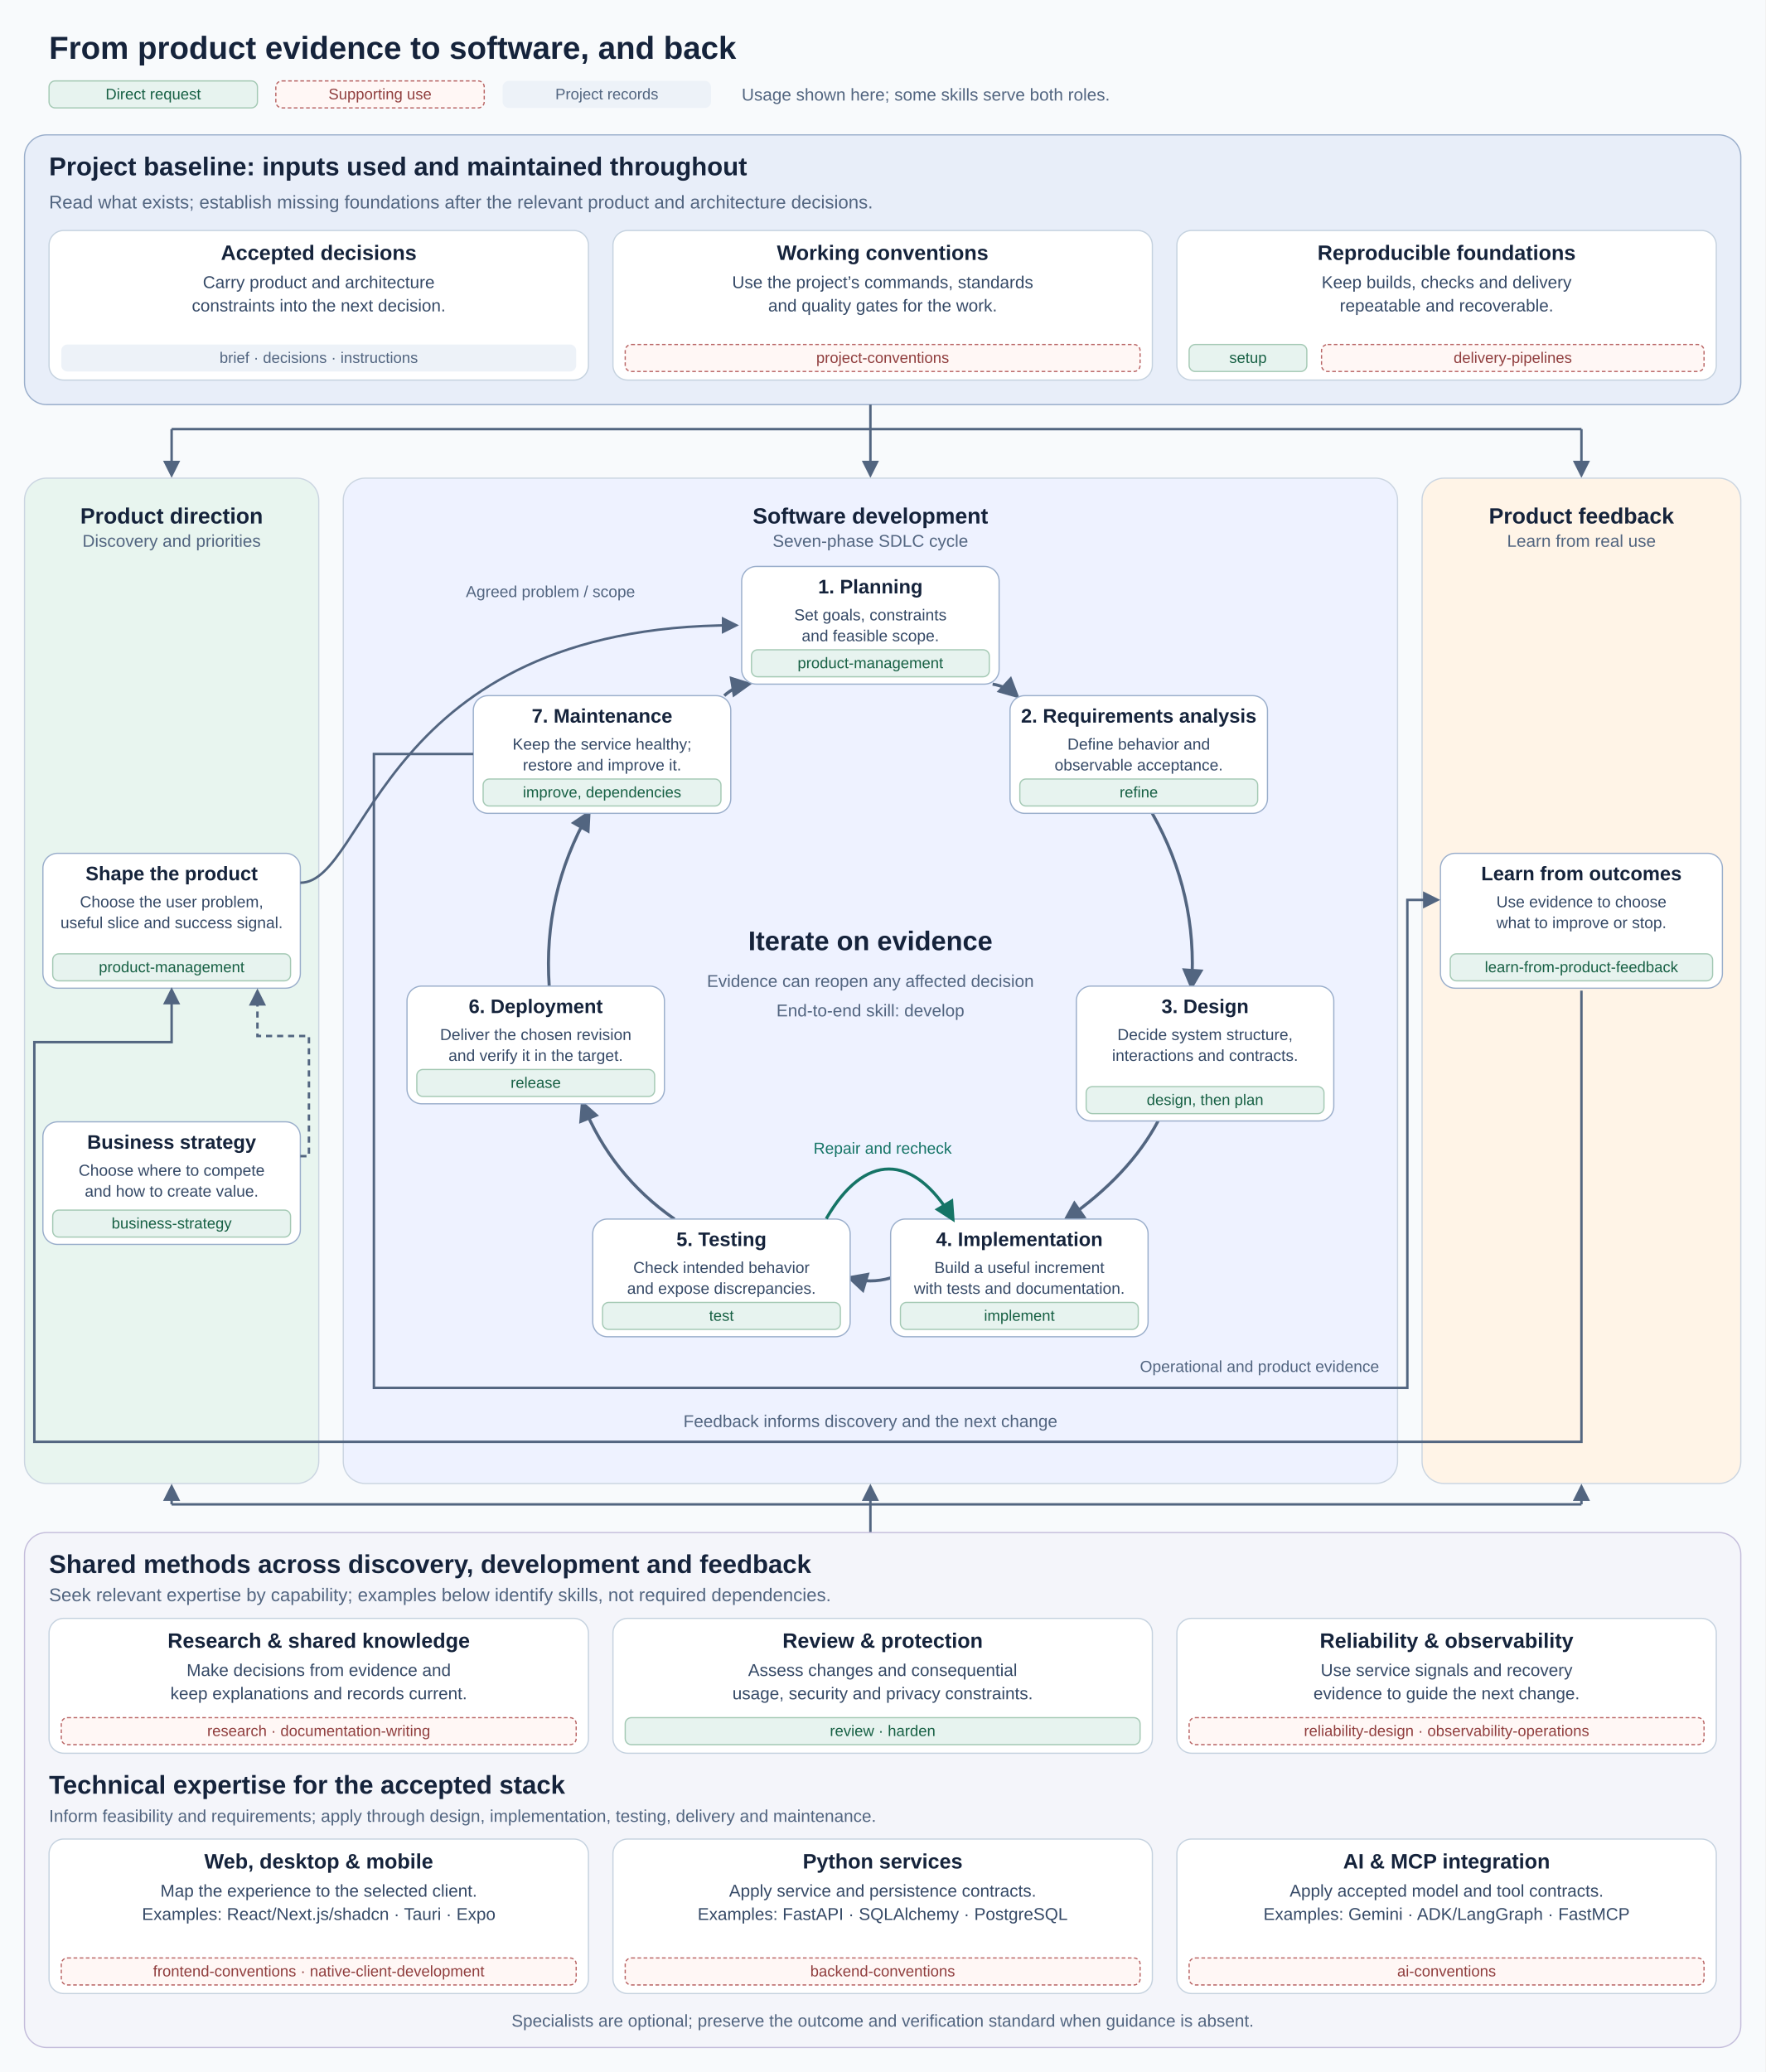
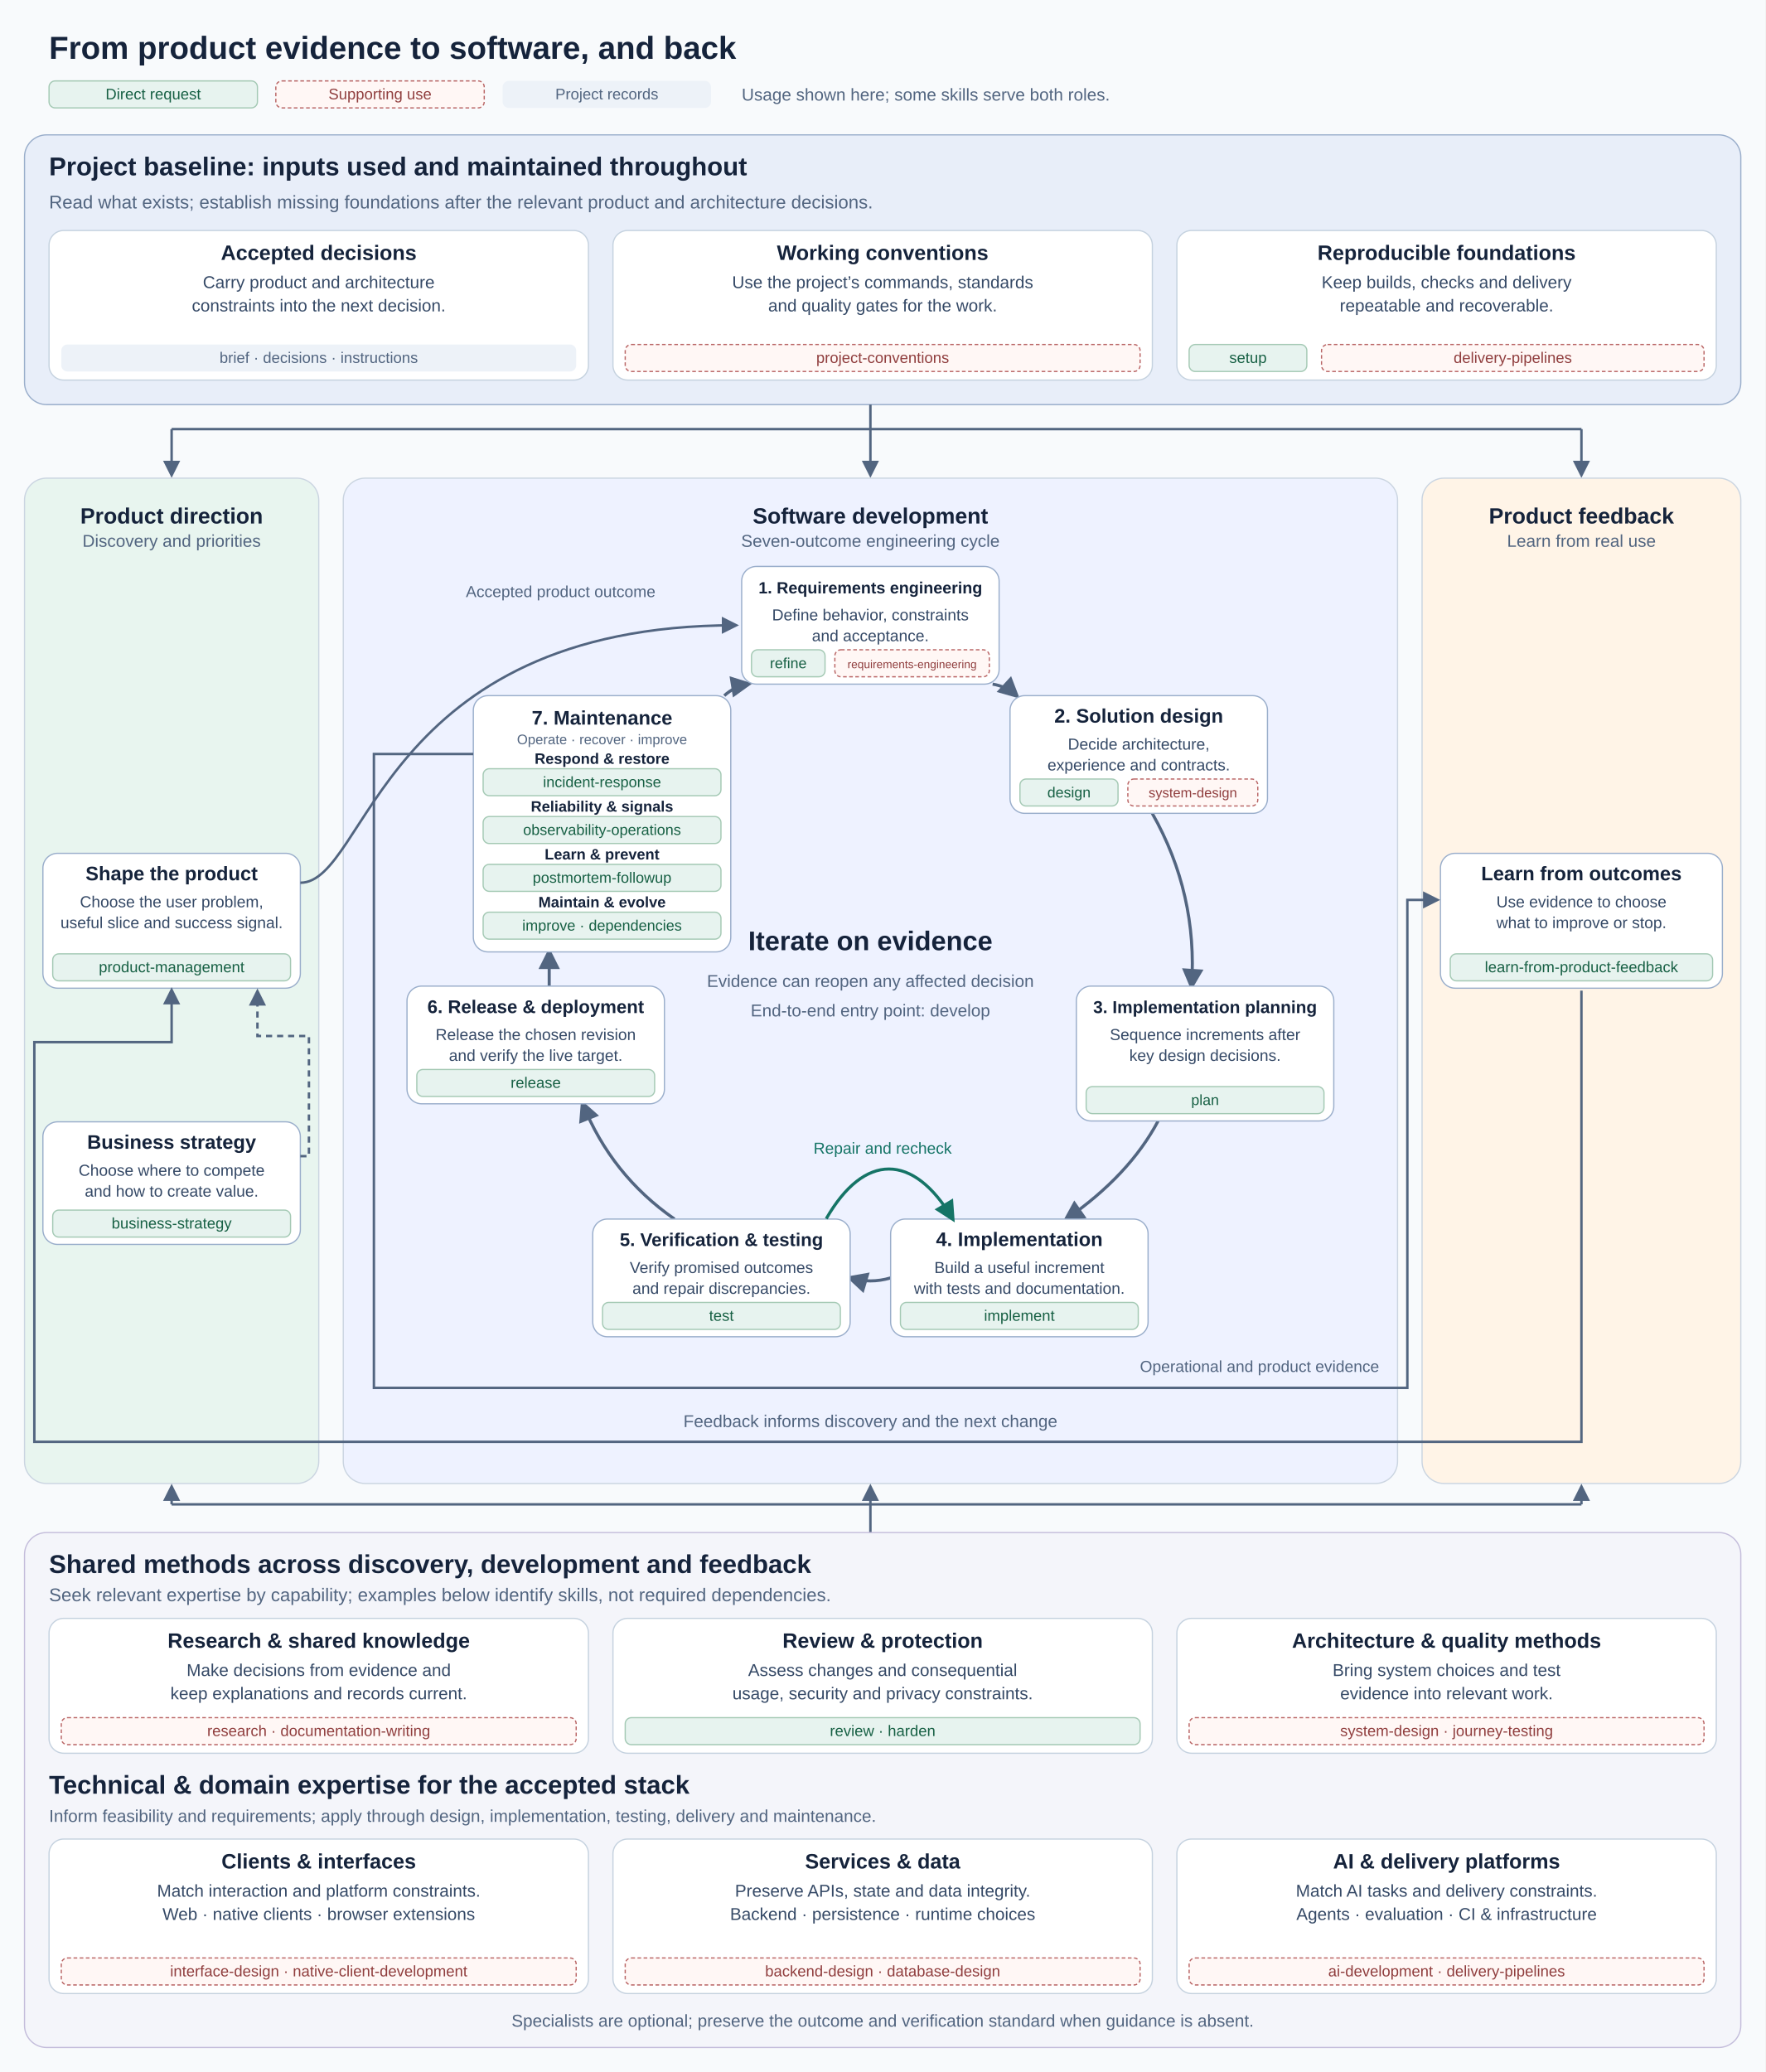
- <svg xmlns="http://www.w3.org/2000/svg" viewBox="0 0 1440 1690" role="img" aria-labelledby="title desc">
+ <svg xmlns="http://www.w3.org/2000/svg" width="1440" height="1690" viewBox="0 0 1440 1690" role="img" aria-labelledby="title desc">
  <defs>
    <marker id="arrow" viewBox="0 0 10 10" refX="8" refY="5" markerWidth="7" markerHeight="7" orient="auto-start-reverse">
      <path d="M 0 0 L 10 5 L 0 10 z" fill="#526580" />
    </marker>
    <marker id="repair-arrow" viewBox="0 0 10 10" refX="8" refY="5" markerWidth="7" markerHeight="7" orient="auto">
      <path d="M 0 0 L 10 5 L 0 10 z" fill="#157466" />
    </marker>
  </defs>
  <rect width="1440" height="1690" fill="#f8fafc" />
  <g font-family="Arial, Helvetica, sans-serif">
    <text x="40" y="48" font-size="26" font-weight="700" fill="#15233b">From product evidence to software, and back</text>
    <g data-skill="true" data-use="direct">
      <rect x="40" y="66" width="170" height="22" rx="5" fill="#e7f3ef" stroke="#a4c9b4" />
      <text x="125.0" y="81" text-anchor="middle" font-size="12.5" font-weight="500" fill="#176044">Direct request</text>
    </g>
    <g data-skill="true" data-use="support">
      <rect x="225" y="66" width="170" height="22" rx="5" fill="#fff7f5" stroke="#b96565" stroke-dasharray="3 2" />
      <text x="310.0" y="81" text-anchor="middle" font-size="12.5" font-weight="500" fill="#903e3e">Supporting use</text>
    </g>
    <g data-skill="true" data-use="record">
      <rect x="410" y="66" width="170" height="22" rx="5" fill="#edf2f8" />
      <text x="495.0" y="81" text-anchor="middle" font-size="12.5" font-weight="500" fill="#526580">Project records</text>
    </g>
    <text x="605" y="82" font-size="14" fill="#526580">Usage shown here; some skills serve both roles.</text>
    <g aria-label="Project baseline used and maintained throughout the flow">
      <rect x="20" y="110" width="1400" height="220" rx="18" fill="#e8eef9" stroke="#9aaecb" />
      <text x="40" y="143" text-anchor="start" font-size="21" font-weight="700" fill="#15233b">Project baseline: inputs used and maintained throughout</text>
      <text x="40" y="170" text-anchor="start" font-size="15" font-weight="400" fill="#526580">Read what exists; establish missing foundations after the relevant product and architecture decisions.</text>
      <g data-card="true">
        <rect x="40" y="188" width="440" height="122" rx="12" fill="white" stroke="#c5d2df" />
        <text x="260.0" y="212" text-anchor="middle" font-size="17" font-weight="700" fill="#15233b">Accepted decisions</text>
        <text x="260.0" y="235" text-anchor="middle" font-size="14" font-weight="400" fill="#354966">Carry product and architecture</text>
        <text x="260.0" y="254" text-anchor="middle" font-size="14" font-weight="400" fill="#354966">constraints into the next decision.</text>
        <g data-skill="true" data-use="record">
          <rect x="50.0" y="281.0" width="420.0" height="22" rx="5" fill="#edf2f8" />
          <text x="260.0" y="296.0" text-anchor="middle" font-size="12.5" font-weight="500" fill="#526580">brief · decisions · instructions</text>
        </g>
      </g>
      <g data-card="true">
        <rect x="500" y="188" width="440" height="122" rx="12" fill="white" stroke="#c5d2df" />
        <text x="720.0" y="212" text-anchor="middle" font-size="17" font-weight="700" fill="#15233b">Working conventions</text>
        <text x="720.0" y="235" text-anchor="middle" font-size="14" font-weight="400" fill="#354966">Use the project’s commands, standards</text>
        <text x="720.0" y="254" text-anchor="middle" font-size="14" font-weight="400" fill="#354966">and quality gates for the work.</text>
        <g data-skill="true" data-use="support">
          <rect x="510.0" y="281.0" width="420.0" height="22" rx="5" fill="#fff7f5" stroke="#b96565" stroke-dasharray="3 2" />
          <text x="720.0" y="296.0" text-anchor="middle" font-size="12.5" font-weight="500" fill="#903e3e">project-conventions</text>
        </g>
      </g>
      <g data-card="true">
        <rect x="960" y="188" width="440" height="122" rx="12" fill="white" stroke="#c5d2df" />
        <text x="1180.0" y="212" text-anchor="middle" font-size="17" font-weight="700" fill="#15233b">Reproducible foundations</text>
        <text x="1180.0" y="235" text-anchor="middle" font-size="14" font-weight="400" fill="#354966">Keep builds, checks and delivery</text>
        <text x="1180.0" y="254" text-anchor="middle" font-size="14" font-weight="400" fill="#354966">repeatable and recoverable.</text>
        <g>
          <g data-skill="true" data-use="direct">
            <rect x="970.0" y="281.0" width="96" height="22" rx="5" fill="#e7f3ef" stroke="#a4c9b4" />
            <text x="1018.0" y="296.0" text-anchor="middle" font-size="12.5" font-weight="500" fill="#176044">setup</text>
          </g>
          <g data-skill="true" data-use="support">
            <rect x="1078.0" y="281.0" width="312.0" height="22" rx="5" fill="#fff7f5" stroke="#b96565" stroke-dasharray="3 2" />
            <text x="1234.0" y="296.0" text-anchor="middle" font-size="12.5" font-weight="500" fill="#903e3e">delivery-pipelines</text>
          </g>
        </g>
      </g>
    </g>
    <g aria-label="The project baseline informs all three parts of the flow" fill="none" stroke="#526580" stroke-width="2">
      <path d="M 710 330 V 350 M 140 350 H 1290" />
      <path d="M 140 350 V 387" marker-end="url(#arrow)" />
      <path d="M 710 350 V 387" marker-end="url(#arrow)" />
      <path d="M 1290 350 V 387" marker-end="url(#arrow)" />
    </g>
    <g transform="translate(0 280)">
      <rect x="20" y="110" width="240" height="820" rx="18" fill="#e8f5ef" stroke="#cbd5e1" />
      <text x="140.0" y="147" text-anchor="middle" font-size="18" font-weight="700" fill="#15233b">Product direction</text>
      <text x="140.0" y="166" text-anchor="middle" font-size="14" fill="#526580">Discovery and priorities</text>
      <rect x="280" y="110" width="860" height="820" rx="18" fill="#eef2ff" stroke="#cbd5e1" />
      <text x="710.0" y="147" text-anchor="middle" font-size="18" font-weight="700" fill="#15233b">Software development</text>
-       <text x="710.0" y="166" text-anchor="middle" font-size="14" fill="#526580">Seven-phase SDLC cycle</text>
+       <text x="710.0" y="166" text-anchor="middle" font-size="14" fill="#526580">Seven-outcome engineering cycle</text>
      <rect x="1160" y="110" width="260" height="820" rx="18" fill="#fff4e7" stroke="#cbd5e1" />
      <text x="1290.0" y="147" text-anchor="middle" font-size="18" font-weight="700" fill="#15233b">Product feedback</text>
      <text x="1290.0" y="166" text-anchor="middle" font-size="14" fill="#526580">Learn from real use</text>
      <path d="M 809.7 278.0 Q 820.9 279.8 829.2 287.4" fill="none" stroke="#526580" stroke-width="2.5" marker-end="url(#arrow)" />
      <path d="M 939.9 383.4 Q 977.1 449.0 972.0 524.3" fill="none" stroke="#526580" stroke-width="2.5" marker-end="url(#arrow)" />
      <path d="M 944.7 634.3 Q 921.3 678.5 869.8 714.3" fill="none" stroke="#526580" stroke-width="2.5" marker-end="url(#arrow)" />
      <path d="M 726.5 762.3 Q 710.0 767.2 693.5 762.3" fill="none" stroke="#526580" stroke-width="2.5" marker-end="url(#arrow)" />
      <path d="M 550.2 714.3 Q 498.7 678.5 475.3 620.3" fill="none" stroke="#526580" stroke-width="2.5" marker-end="url(#arrow)" />
-       <path d="M 448.0 524.3 Q 442.9 449.0 480.1 383.4" fill="none" stroke="#526580" stroke-width="2.5" marker-end="url(#arrow)" />
+       <path d="M 448.0 524.3 Q 448.0 510.0 448.0 496.4" fill="none" stroke="#526580" stroke-width="2.5" marker-end="url(#arrow)" />
      <path d="M 590.8 287.4 Q 599.1 279.8 610.3 278.0" fill="none" stroke="#526580" stroke-width="2.5" marker-end="url(#arrow)" />
      <text x="710" y="495" text-anchor="middle" font-size="22" font-weight="700" fill="#15233b">Iterate on evidence</text>
      <text x="710" y="525" text-anchor="middle" font-size="14" fill="#526580">Evidence can reopen any affected decision</text>
-       <text x="710" y="549" text-anchor="middle" font-size="14" fill="#526580">End-to-end skill: develop</text>
+       <text x="710" y="549" text-anchor="middle" font-size="14" fill="#526580">End-to-end entry point: develop</text>
      <g data-card="true">
        <rect x="605" y="182" width="210" height="96" rx="12" fill="white" stroke="#9aaecb" />
-         <text x="710.0" y="204" text-anchor="middle" font-size="16" font-weight="700" fill="#15233b">1. Planning</text>
-         <text x="710.0" y="226" text-anchor="middle" font-size="13" font-weight="400" fill="#354966">Set goals, constraints</text>
-         <text x="710.0" y="243" text-anchor="middle" font-size="13" font-weight="400" fill="#354966">and feasible scope.</text>
-         <g data-skill="true" data-use="direct">
-           <rect x="613.0" y="250.0" width="194.0" height="22" rx="5" fill="#e7f3ef" stroke="#a4c9b4" />
-           <text x="710.0" y="265.0" text-anchor="middle" font-size="12.5" font-weight="500" fill="#176044">product-management</text>
+         <text x="710.0" y="204" text-anchor="middle" font-size="13.3" font-weight="700" fill="#15233b">1. Requirements engineering</text>
+         <text x="710.0" y="226" text-anchor="middle" font-size="13" font-weight="400" fill="#354966">Define behavior, constraints</text>
+         <text x="710.0" y="243" text-anchor="middle" font-size="13" font-weight="400" fill="#354966">and acceptance.</text>
+         <g data-skill="true" data-use="direct">
+           <rect x="613" y="250" width="60" height="22" rx="5" fill="#e7f3ef" stroke="#a4c9b4" />
+           <text x="643.0" y="265.0" text-anchor="middle" font-size="12" font-weight="500" fill="#176044">refine</text>
+         </g>
+         <g data-skill="true" data-use="support">
+           <rect x="681" y="250" width="126" height="22" rx="5" fill="#fff7f5" stroke="#b96565" stroke-dasharray="3 2" />
+           <text x="744.0" y="265.0" text-anchor="middle" font-size="9.25" font-weight="500" fill="#903e3e" textLength="112" lengthAdjust="spacingAndGlyphs">requirements-engineering</text>
        </g>
      </g>
      <g data-card="true">
        <rect x="823.9" y="287.4" width="210" height="96" rx="12" fill="white" stroke="#9aaecb" />
-         <text x="928.9" y="309.4" text-anchor="middle" font-size="16" font-weight="700" fill="#15233b">2. Requirements analysis</text>
-         <text x="928.9" y="331.4" text-anchor="middle" font-size="13" font-weight="400" fill="#354966">Define behavior and</text>
-         <text x="928.9" y="348.4" text-anchor="middle" font-size="13" font-weight="400" fill="#354966">observable acceptance.</text>
-         <g data-skill="true" data-use="direct">
-           <rect x="831.9" y="355.4" width="194.0" height="22" rx="5" fill="#e7f3ef" stroke="#a4c9b4" />
-           <text x="928.9" y="370.4" text-anchor="middle" font-size="12.5" font-weight="500" fill="#176044">refine</text>
+         <text x="928.9" y="309.4" text-anchor="middle" font-size="16" font-weight="700" fill="#15233b">2. Solution design</text>
+         <text x="928.9" y="331.4" text-anchor="middle" font-size="13" font-weight="400" fill="#354966">Decide architecture,</text>
+         <text x="928.9" y="348.4" text-anchor="middle" font-size="13" font-weight="400" fill="#354966">experience and contracts.</text>
+         <g data-skill="true" data-use="direct">
+           <rect x="832" y="355.4" width="80" height="22" rx="5" fill="#e7f3ef" stroke="#a4c9b4" />
+           <text x="872.0" y="370.4" text-anchor="middle" font-size="12" font-weight="500" fill="#176044">design</text>
+         </g>
+         <g data-skill="true" data-use="support">
+           <rect x="920" y="355.4" width="106" height="22" rx="5" fill="#fff7f5" stroke="#b96565" stroke-dasharray="3 2" />
+           <text x="973.0" y="370.4" text-anchor="middle" font-size="11.2" font-weight="500" fill="#903e3e">system-design</text>
        </g>
      </g>
      <g data-card="true">
        <rect x="878" y="524.3" width="210" height="110" rx="12" fill="white" stroke="#9aaecb" />
-         <text x="983.0" y="546.3" text-anchor="middle" font-size="16" font-weight="700" fill="#15233b">3. Design</text>
-         <text x="983.0" y="568.3" text-anchor="middle" font-size="13" font-weight="400" fill="#354966">Decide system structure,</text>
-         <text x="983.0" y="585.3" text-anchor="middle" font-size="13" font-weight="400" fill="#354966">interactions and contracts.</text>
-         <g data-skill="true" data-use="direct">
-           <rect x="886.0" y="606.3" width="194.0" height="22" rx="5" fill="#e7f3ef" stroke="#a4c9b4" />
-           <text x="983.0" y="621.3" text-anchor="middle" font-size="12.5" font-weight="500" fill="#176044">design, then plan</text>
+         <text x="983.0" y="546.3" text-anchor="middle" font-size="14.1" font-weight="700" fill="#15233b">3. Implementation planning</text>
+         <text x="983.0" y="568.3" text-anchor="middle" font-size="13" font-weight="400" fill="#354966">Sequence increments after</text>
+         <text x="983.0" y="585.3" text-anchor="middle" font-size="13" font-weight="400" fill="#354966">key design decisions.</text>
+         <g data-skill="true" data-use="direct">
+           <rect x="886" y="606.3" width="194" height="22" rx="5" fill="#e7f3ef" stroke="#a4c9b4" />
+           <text x="983.0" y="621.3" text-anchor="middle" font-size="12" font-weight="500" fill="#176044">plan</text>
        </g>
      </g>
      <g data-card="true">
        <rect x="726.5" y="714.3" width="210" height="96" rx="12" fill="white" stroke="#9aaecb" />
        <text x="831.5" y="736.3" text-anchor="middle" font-size="16" font-weight="700" fill="#15233b">4. Implementation</text>
        <text x="831.5" y="758.3" text-anchor="middle" font-size="13" font-weight="400" fill="#354966">Build a useful increment</text>
        <text x="831.5" y="775.3" text-anchor="middle" font-size="13" font-weight="400" fill="#354966">with tests and documentation.</text>
        <g data-skill="true" data-use="direct">
          <rect x="734.5" y="782.3" width="194.0" height="22" rx="5" fill="#e7f3ef" stroke="#a4c9b4" />
          <text x="831.5" y="797.3" text-anchor="middle" font-size="12.5" font-weight="500" fill="#176044">implement</text>
        </g>
      </g>
      <g data-card="true">
        <rect x="483.5" y="714.3" width="210" height="96" rx="12" fill="white" stroke="#9aaecb" />
-         <text x="588.5" y="736.3" text-anchor="middle" font-size="16" font-weight="700" fill="#15233b">5. Testing</text>
-         <text x="588.5" y="758.3" text-anchor="middle" font-size="13" font-weight="400" fill="#354966">Check intended behavior</text>
-         <text x="588.5" y="775.3" text-anchor="middle" font-size="13" font-weight="400" fill="#354966">and expose discrepancies.</text>
+         <text x="588.5" y="736.3" text-anchor="middle" font-size="15" font-weight="700" fill="#15233b">5. Verification &amp; testing</text>
+         <text x="588.5" y="758.3" text-anchor="middle" font-size="13" font-weight="400" fill="#354966">Verify promised outcomes</text>
+         <text x="588.5" y="775.3" text-anchor="middle" font-size="13" font-weight="400" fill="#354966">and repair discrepancies.</text>
        <g data-skill="true" data-use="direct">
          <rect x="491.5" y="782.3" width="194.0" height="22" rx="5" fill="#e7f3ef" stroke="#a4c9b4" />
          <text x="588.5" y="797.3" text-anchor="middle" font-size="12.5" font-weight="500" fill="#176044">test</text>
        </g>
      </g>
      <g data-card="true">
        <rect x="332" y="524.3" width="210" height="96" rx="12" fill="white" stroke="#9aaecb" />
-         <text x="437.0" y="546.3" text-anchor="middle" font-size="16" font-weight="700" fill="#15233b">6. Deployment</text>
-         <text x="437.0" y="568.3" text-anchor="middle" font-size="13" font-weight="400" fill="#354966">Deliver the chosen revision</text>
-         <text x="437.0" y="585.3" text-anchor="middle" font-size="13" font-weight="400" fill="#354966">and verify it in the target.</text>
+         <text x="437.0" y="546.3" text-anchor="middle" font-size="15" font-weight="700" fill="#15233b">6. Release &amp; deployment</text>
+         <text x="437.0" y="568.3" text-anchor="middle" font-size="13" font-weight="400" fill="#354966">Release the chosen revision</text>
+         <text x="437.0" y="585.3" text-anchor="middle" font-size="13" font-weight="400" fill="#354966">and verify the live target.</text>
        <g data-skill="true" data-use="direct">
          <rect x="340.0" y="592.3" width="194.0" height="22" rx="5" fill="#e7f3ef" stroke="#a4c9b4" />
          <text x="437.0" y="607.3" text-anchor="middle" font-size="12.5" font-weight="500" fill="#176044">release</text>
        </g>
      </g>
-       <g data-card="true">
-         <rect x="386.1" y="287.4" width="210" height="96" rx="12" fill="white" stroke="#9aaecb" />
-         <text x="491.1" y="309.4" text-anchor="middle" font-size="16" font-weight="700" fill="#15233b">7. Maintenance</text>
-         <text x="491.1" y="331.4" text-anchor="middle" font-size="13" font-weight="400" fill="#354966">Keep the service healthy;</text>
-         <text x="491.1" y="348.4" text-anchor="middle" font-size="13" font-weight="400" fill="#354966">restore and improve it.</text>
-         <g data-skill="true" data-use="direct">
-           <rect x="394.1" y="355.4" width="194.0" height="22" rx="5" fill="#e7f3ef" stroke="#a4c9b4" />
-           <text x="491.1" y="370.4" text-anchor="middle" font-size="12.5" font-weight="500" fill="#176044">improve, dependencies</text>
+       <g data-card="true" aria-label="7. Maintenance: Respond and restore, reliability and signals, learn and prevent, maintain and evolve">
+         <rect x="386.1" y="287.4" width="210" height="209" rx="12" fill="white" stroke="#9aaecb" />
+         <text x="491.1" y="311" text-anchor="middle" font-size="16" font-weight="700" fill="#15233b">7. Maintenance</text>
+         <text x="491.1" y="327" text-anchor="middle" font-size="11.3" fill="#526580">Operate · recover · improve</text>
+         <g aria-label="Respond &amp; restore: incident-response">
+           <text x="491.1" y="343" text-anchor="middle" font-size="12.3" font-weight="600" fill="#15233b">Respond &amp; restore</text>
+           <g data-skill="true" data-use="direct">
+             <rect x="394.1" y="347" width="194" height="22" rx="5" fill="#e7f3ef" stroke="#a4c9b4" />
+             <text x="491.1" y="362" text-anchor="middle" font-size="12.2" font-weight="500" fill="#176044">incident-response</text>
+           </g>
+         </g>
+         <g aria-label="Reliability &amp; signals: observability-operations">
+           <text x="491.1" y="382" text-anchor="middle" font-size="12.3" font-weight="600" fill="#15233b">Reliability &amp; signals</text>
+           <g data-skill="true" data-use="direct">
+             <rect x="394.1" y="386" width="194" height="22" rx="5" fill="#e7f3ef" stroke="#a4c9b4" />
+             <text x="491.1" y="401" text-anchor="middle" font-size="12.2" font-weight="500" fill="#176044">observability-operations</text>
+           </g>
+         </g>
+         <g aria-label="Learn &amp; prevent: postmortem-followup">
+           <text x="491.1" y="421" text-anchor="middle" font-size="12.3" font-weight="600" fill="#15233b">Learn &amp; prevent</text>
+           <g data-skill="true" data-use="direct">
+             <rect x="394.1" y="425" width="194" height="22" rx="5" fill="#e7f3ef" stroke="#a4c9b4" />
+             <text x="491.1" y="440" text-anchor="middle" font-size="12.2" font-weight="500" fill="#176044">postmortem-followup</text>
+           </g>
+         </g>
+         <g aria-label="Maintain &amp; evolve: improve · dependencies">
+           <text x="491.1" y="460" text-anchor="middle" font-size="12.3" font-weight="600" fill="#15233b">Maintain &amp; evolve</text>
+           <g data-skill="true" data-use="direct">
+             <rect x="394.1" y="464" width="194" height="22" rx="5" fill="#e7f3ef" stroke="#a4c9b4" />
+             <text x="491.1" y="479" text-anchor="middle" font-size="12.2" font-weight="500" fill="#176044">improve · dependencies</text>
+           </g>
        </g>
      </g>
      <path d="M 674 714 C 705 660 745 660 777 714" fill="none" stroke="#157466" stroke-width="2.5" marker-end="url(#repair-arrow)" />
      <text x="720" y="661" text-anchor="middle" font-size="13" fill="#157466">Repair and recheck</text>
      <g data-card="true">
        <rect x="35" y="416" width="210" height="110" rx="12" fill="white" stroke="#9aaecb" />
        <text x="140.0" y="438" text-anchor="middle" font-size="16" font-weight="700" fill="#15233b">Shape the product</text>
        <text x="140.0" y="460" text-anchor="middle" font-size="13" font-weight="400" fill="#354966">Choose the user problem,</text>
        <text x="140.0" y="477" text-anchor="middle" font-size="13" font-weight="400" fill="#354966">useful slice and success signal.</text>
        <g data-skill="true" data-use="direct">
          <rect x="43.0" y="498.0" width="194.0" height="22" rx="5" fill="#e7f3ef" stroke="#a4c9b4" />
          <text x="140.0" y="513.0" text-anchor="middle" font-size="12.5" font-weight="500" fill="#176044">product-management</text>
        </g>
      </g>
      <g data-card="true">
        <rect x="35" y="635" width="210" height="100" rx="12" fill="white" stroke="#9aaecb" />
        <text x="140.0" y="657" text-anchor="middle" font-size="16" font-weight="700" fill="#15233b">Business strategy</text>
        <text x="140.0" y="679" text-anchor="middle" font-size="13" font-weight="400" fill="#354966">Choose where to compete</text>
        <text x="140.0" y="696" text-anchor="middle" font-size="13" font-weight="400" fill="#354966">and how to create value.</text>
        <g data-skill="true" data-use="direct">
          <rect x="43.0" y="707.0" width="194.0" height="22" rx="5" fill="#e7f3ef" stroke="#a4c9b4" />
          <text x="140.0" y="722.0" text-anchor="middle" font-size="12.5" font-weight="500" fill="#176044">business-strategy</text>
        </g>
      </g>
      <path d="M 245 663 H 252 V 565 H 210 V 529" fill="none" stroke="#526580" stroke-width="2" stroke-dasharray="5 4" marker-end="url(#arrow)" />
      <g data-card="true">
        <rect x="1175" y="416" width="230" height="110" rx="12" fill="white" stroke="#9aaecb" />
        <text x="1290.0" y="438" text-anchor="middle" font-size="16" font-weight="700" fill="#15233b">Learn from outcomes</text>
        <text x="1290.0" y="460" text-anchor="middle" font-size="13" font-weight="400" fill="#354966">Use evidence to choose</text>
        <text x="1290.0" y="477" text-anchor="middle" font-size="13" font-weight="400" fill="#354966">what to improve or stop.</text>
        <g data-skill="true" data-use="direct">
          <rect x="1183.0" y="498.0" width="214.0" height="22" rx="5" fill="#e7f3ef" stroke="#a4c9b4" />
          <text x="1290.0" y="513.0" text-anchor="middle" font-size="12.5" font-weight="500" fill="#176044">learn-from-product-feedback</text>
        </g>
      </g>
      <path d="M 245 440 C 300 440 310 230 600 230" fill="none" stroke="#526580" stroke-width="2" marker-end="url(#arrow)" />
-       <text x="380" y="207" font-size="13" fill="#526580">Agreed problem / scope</text>
+       <text x="380" y="207" font-size="13" fill="#526580">Accepted product outcome</text>
      <path d="M 386 335 H 305 V 852 H 1148 V 454 H 1172" fill="none" stroke="#526580" stroke-width="2" marker-end="url(#arrow)" />
      <text x="1125" y="839" text-anchor="end" font-size="13" fill="#526580">Operational and product evidence</text>
      <path d="M 1290 528 V 896 H 28 V 570 H 140 V 528" fill="none" stroke="#526580" stroke-width="2" marker-end="url(#arrow)" />
      <text x="710" y="884" text-anchor="middle" font-size="14" fill="#526580">Feedback informs discovery and the next change</text>
    </g>
    <g aria-label="Supporting expertise feeds relevant work throughout the flow" fill="none" stroke="#526580" stroke-width="2">
      <path d="M 140 1227 H 1290 M 710 1250 V 1227" />
      <path d="M 140 1227 V 1213" marker-end="url(#arrow)" />
      <path d="M 710 1227 V 1213" marker-end="url(#arrow)" />
      <path d="M 1290 1227 V 1213" marker-end="url(#arrow)" />
    </g>
    <g aria-label="Reusable methods and matching technical expertise">
      <rect x="20" y="1250" width="1400" height="420" rx="18" fill="#f4f5fa" stroke="#c4bddb" />
      <text x="40" y="1283" text-anchor="start" font-size="21" font-weight="700" fill="#15233b">Shared methods across discovery, development and feedback</text>
      <text x="40" y="1306" text-anchor="start" font-size="15" font-weight="400" fill="#526580">Seek relevant expertise by capability; examples below identify skills, not required dependencies.</text>
      <g data-card="true">
        <rect x="40" y="1320" width="440" height="110" rx="12" fill="white" stroke="#c5d2df" />
        <text x="260.0" y="1344" text-anchor="middle" font-size="17" font-weight="700" fill="#15233b">Research &amp; shared knowledge</text>
        <text x="260.0" y="1367" text-anchor="middle" font-size="14" font-weight="400" fill="#354966">Make decisions from evidence and</text>
        <text x="260.0" y="1386" text-anchor="middle" font-size="14" font-weight="400" fill="#354966">keep explanations and records current.</text>
        <g data-skill="true" data-use="support">
          <rect x="50.0" y="1401.0" width="420.0" height="22" rx="5" fill="#fff7f5" stroke="#b96565" stroke-dasharray="3 2" />
          <text x="260.0" y="1416.0" text-anchor="middle" font-size="12.5" font-weight="500" fill="#903e3e">research · documentation-writing</text>
        </g>
      </g>
      <g data-card="true">
        <rect x="500" y="1320" width="440" height="110" rx="12" fill="white" stroke="#c5d2df" />
        <text x="720.0" y="1344" text-anchor="middle" font-size="17" font-weight="700" fill="#15233b">Review &amp; protection</text>
        <text x="720.0" y="1367" text-anchor="middle" font-size="14" font-weight="400" fill="#354966">Assess changes and consequential</text>
        <text x="720.0" y="1386" text-anchor="middle" font-size="14" font-weight="400" fill="#354966">usage, security and privacy constraints.</text>
        <g data-skill="true" data-use="direct">
          <rect x="510.0" y="1401.0" width="420.0" height="22" rx="5" fill="#e7f3ef" stroke="#a4c9b4" />
          <text x="720.0" y="1416.0" text-anchor="middle" font-size="12.5" font-weight="500" fill="#176044">review · harden</text>
        </g>
      </g>
      <g data-card="true">
        <rect x="960" y="1320" width="440" height="110" rx="12" fill="white" stroke="#c5d2df" />
-         <text x="1180.0" y="1344" text-anchor="middle" font-size="17" font-weight="700" fill="#15233b">Reliability &amp; observability</text>
-         <text x="1180.0" y="1367" text-anchor="middle" font-size="14" font-weight="400" fill="#354966">Use service signals and recovery</text>
-         <text x="1180.0" y="1386" text-anchor="middle" font-size="14" font-weight="400" fill="#354966">evidence to guide the next change.</text>
+         <text x="1180.0" y="1344" text-anchor="middle" font-size="17" font-weight="700" fill="#15233b">Architecture &amp; quality methods</text>
+         <text x="1180.0" y="1367" text-anchor="middle" font-size="14" font-weight="400" fill="#354966">Bring system choices and test</text>
+         <text x="1180.0" y="1386" text-anchor="middle" font-size="14" font-weight="400" fill="#354966">evidence into relevant work.</text>
        <g data-skill="true" data-use="support">
          <rect x="970.0" y="1401.0" width="420.0" height="22" rx="5" fill="#fff7f5" stroke="#b96565" stroke-dasharray="3 2" />
-           <text x="1180.0" y="1416.0" text-anchor="middle" font-size="12.5" font-weight="500" fill="#903e3e">reliability-design · observability-operations</text>
-         </g>
-       </g>
-       <text x="40" y="1463" text-anchor="start" font-size="21" font-weight="700" fill="#15233b">Technical expertise for the accepted stack</text>
+           <text x="1180.0" y="1416.0" text-anchor="middle" font-size="12.5" font-weight="500" fill="#903e3e">system-design · journey-testing</text>
+         </g>
+       </g>
+       <text x="40" y="1463" text-anchor="start" font-size="21" font-weight="700" fill="#15233b">Technical &amp; domain expertise for the accepted stack</text>
      <text x="40" y="1486" text-anchor="start" font-size="14" font-weight="400" fill="#526580">Inform feasibility and requirements; apply through design, implementation, testing, delivery and maintenance.</text>
      <g data-card="true">
        <rect x="40" y="1500" width="440" height="126" rx="12" fill="white" stroke="#c5d2df" />
-         <text x="260.0" y="1524" text-anchor="middle" font-size="17" font-weight="700" fill="#15233b">Web, desktop &amp; mobile</text>
-         <text x="260.0" y="1547" text-anchor="middle" font-size="14" font-weight="400" fill="#354966">Map the experience to the selected client.</text>
-         <text x="260.0" y="1566" text-anchor="middle" font-size="14" font-weight="400" fill="#354966">Examples: React/Next.js/shadcn · Tauri · Expo</text>
+         <text x="260.0" y="1524" text-anchor="middle" font-size="17" font-weight="700" fill="#15233b">Clients &amp; interfaces</text>
+         <text x="260.0" y="1547" text-anchor="middle" font-size="14" font-weight="400" fill="#354966">Match interaction and platform constraints.</text>
+         <text x="260.0" y="1566" text-anchor="middle" font-size="14" font-weight="400" fill="#354966">Web · native clients · browser extensions</text>
        <g data-skill="true" data-use="support">
          <rect x="50.0" y="1597.0" width="420.0" height="22" rx="5" fill="#fff7f5" stroke="#b96565" stroke-dasharray="3 2" />
-           <text x="260.0" y="1612.0" text-anchor="middle" font-size="12.5" font-weight="500" fill="#903e3e">frontend-conventions · native-client-development</text>
+           <text x="260.0" y="1612.0" text-anchor="middle" font-size="12.5" font-weight="500" fill="#903e3e">interface-design · native-client-development</text>
        </g>
      </g>
      <g data-card="true">
        <rect x="500" y="1500" width="440" height="126" rx="12" fill="white" stroke="#c5d2df" />
-         <text x="720.0" y="1524" text-anchor="middle" font-size="17" font-weight="700" fill="#15233b">Python services</text>
-         <text x="720.0" y="1547" text-anchor="middle" font-size="14" font-weight="400" fill="#354966">Apply service and persistence contracts.</text>
-         <text x="720.0" y="1566" text-anchor="middle" font-size="14" font-weight="400" fill="#354966">Examples: FastAPI · SQLAlchemy · PostgreSQL</text>
+         <text x="720.0" y="1524" text-anchor="middle" font-size="17" font-weight="700" fill="#15233b">Services &amp; data</text>
+         <text x="720.0" y="1547" text-anchor="middle" font-size="14" font-weight="400" fill="#354966">Preserve APIs, state and data integrity.</text>
+         <text x="720.0" y="1566" text-anchor="middle" font-size="14" font-weight="400" fill="#354966">Backend · persistence · runtime choices</text>
        <g data-skill="true" data-use="support">
          <rect x="510.0" y="1597.0" width="420.0" height="22" rx="5" fill="#fff7f5" stroke="#b96565" stroke-dasharray="3 2" />
-           <text x="720.0" y="1612.0" text-anchor="middle" font-size="12.5" font-weight="500" fill="#903e3e">backend-conventions</text>
+           <text x="720.0" y="1612.0" text-anchor="middle" font-size="12.5" font-weight="500" fill="#903e3e">backend-design · database-design</text>
        </g>
      </g>
      <g data-card="true">
        <rect x="960" y="1500" width="440" height="126" rx="12" fill="white" stroke="#c5d2df" />
-         <text x="1180.0" y="1524" text-anchor="middle" font-size="17" font-weight="700" fill="#15233b">AI &amp; MCP integration</text>
-         <text x="1180.0" y="1547" text-anchor="middle" font-size="14" font-weight="400" fill="#354966">Apply accepted model and tool contracts.</text>
-         <text x="1180.0" y="1566" text-anchor="middle" font-size="14" font-weight="400" fill="#354966">Examples: Gemini · ADK/LangGraph · FastMCP</text>
+         <text x="1180.0" y="1524" text-anchor="middle" font-size="17" font-weight="700" fill="#15233b">AI &amp; delivery platforms</text>
+         <text x="1180.0" y="1547" text-anchor="middle" font-size="14" font-weight="400" fill="#354966">Match AI tasks and delivery constraints.</text>
+         <text x="1180.0" y="1566" text-anchor="middle" font-size="14" font-weight="400" fill="#354966">Agents · evaluation · CI &amp; infrastructure</text>
        <g data-skill="true" data-use="support">
          <rect x="970.0" y="1597.0" width="420.0" height="22" rx="5" fill="#fff7f5" stroke="#b96565" stroke-dasharray="3 2" />
-           <text x="1180.0" y="1612.0" text-anchor="middle" font-size="12.5" font-weight="500" fill="#903e3e">ai-conventions</text>
+           <text x="1180.0" y="1612.0" text-anchor="middle" font-size="12.5" font-weight="500" fill="#903e3e">ai-development · delivery-pipelines</text>
        </g>
      </g>
      <text x="720" y="1653" text-anchor="middle" font-size="14" font-weight="400" fill="#526580">Specialists are optional; preserve the outcome and verification standard when guidance is absent.</text>
    </g>
  </g>
</svg>
